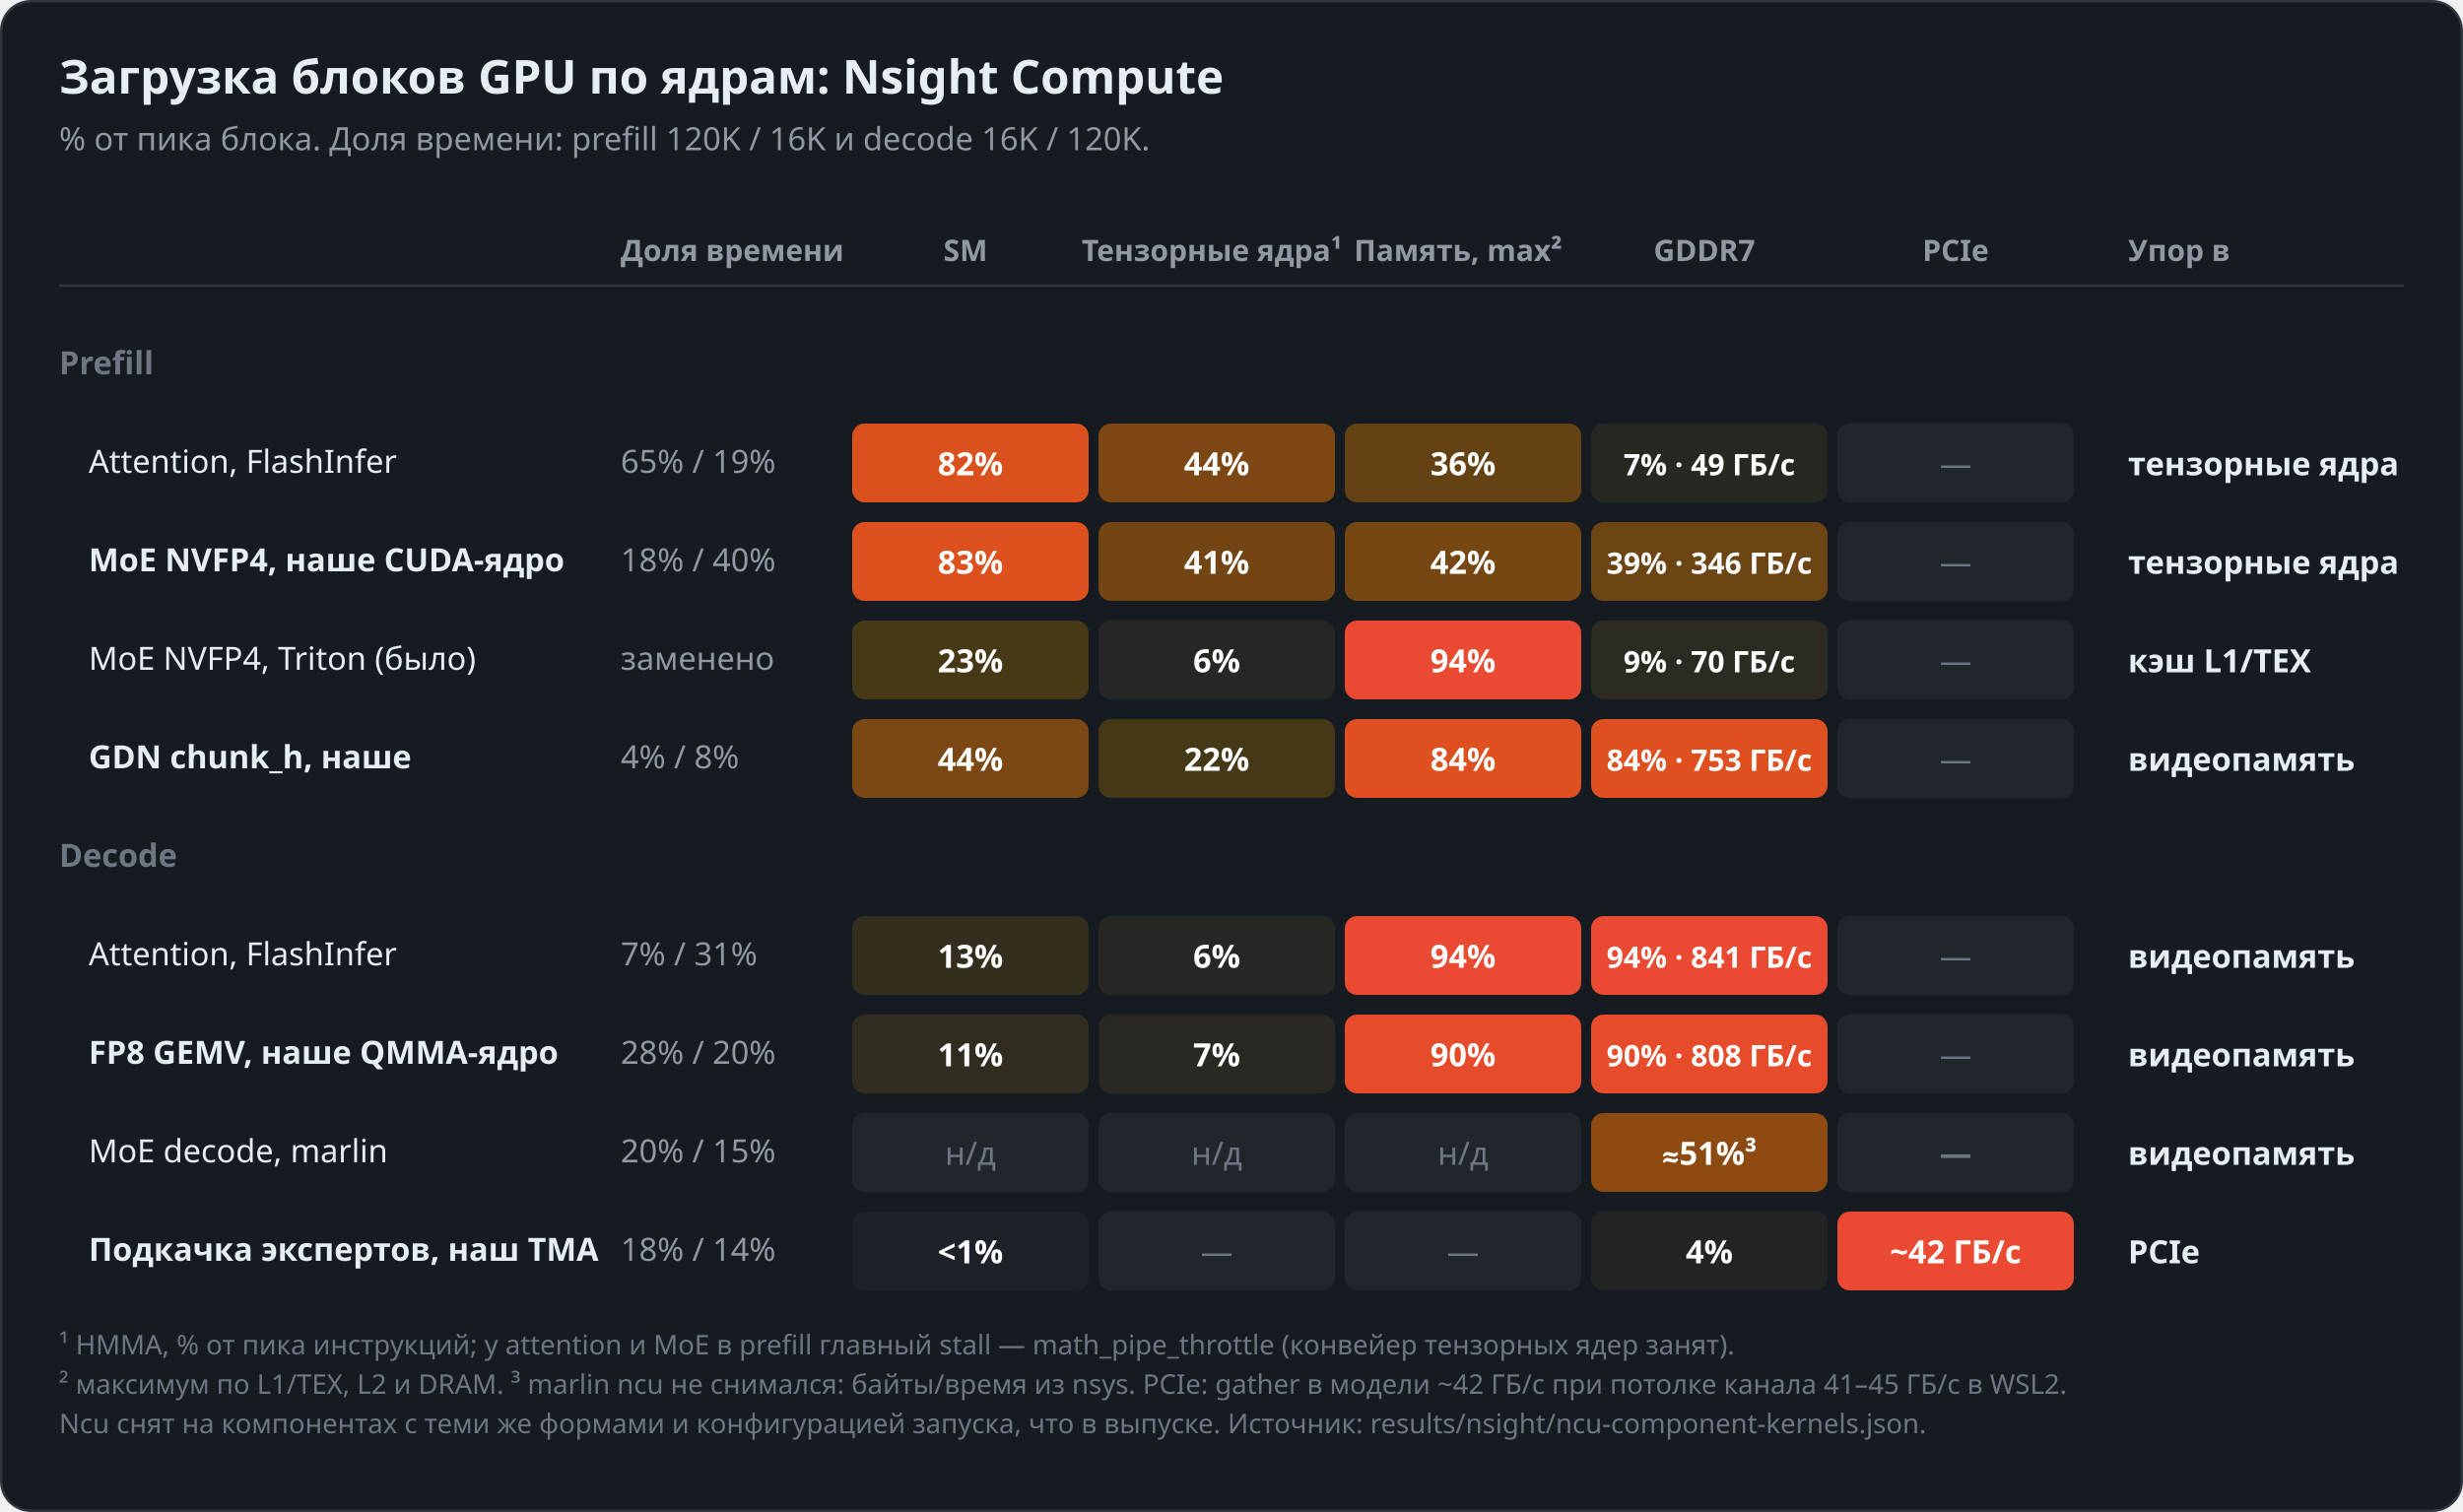
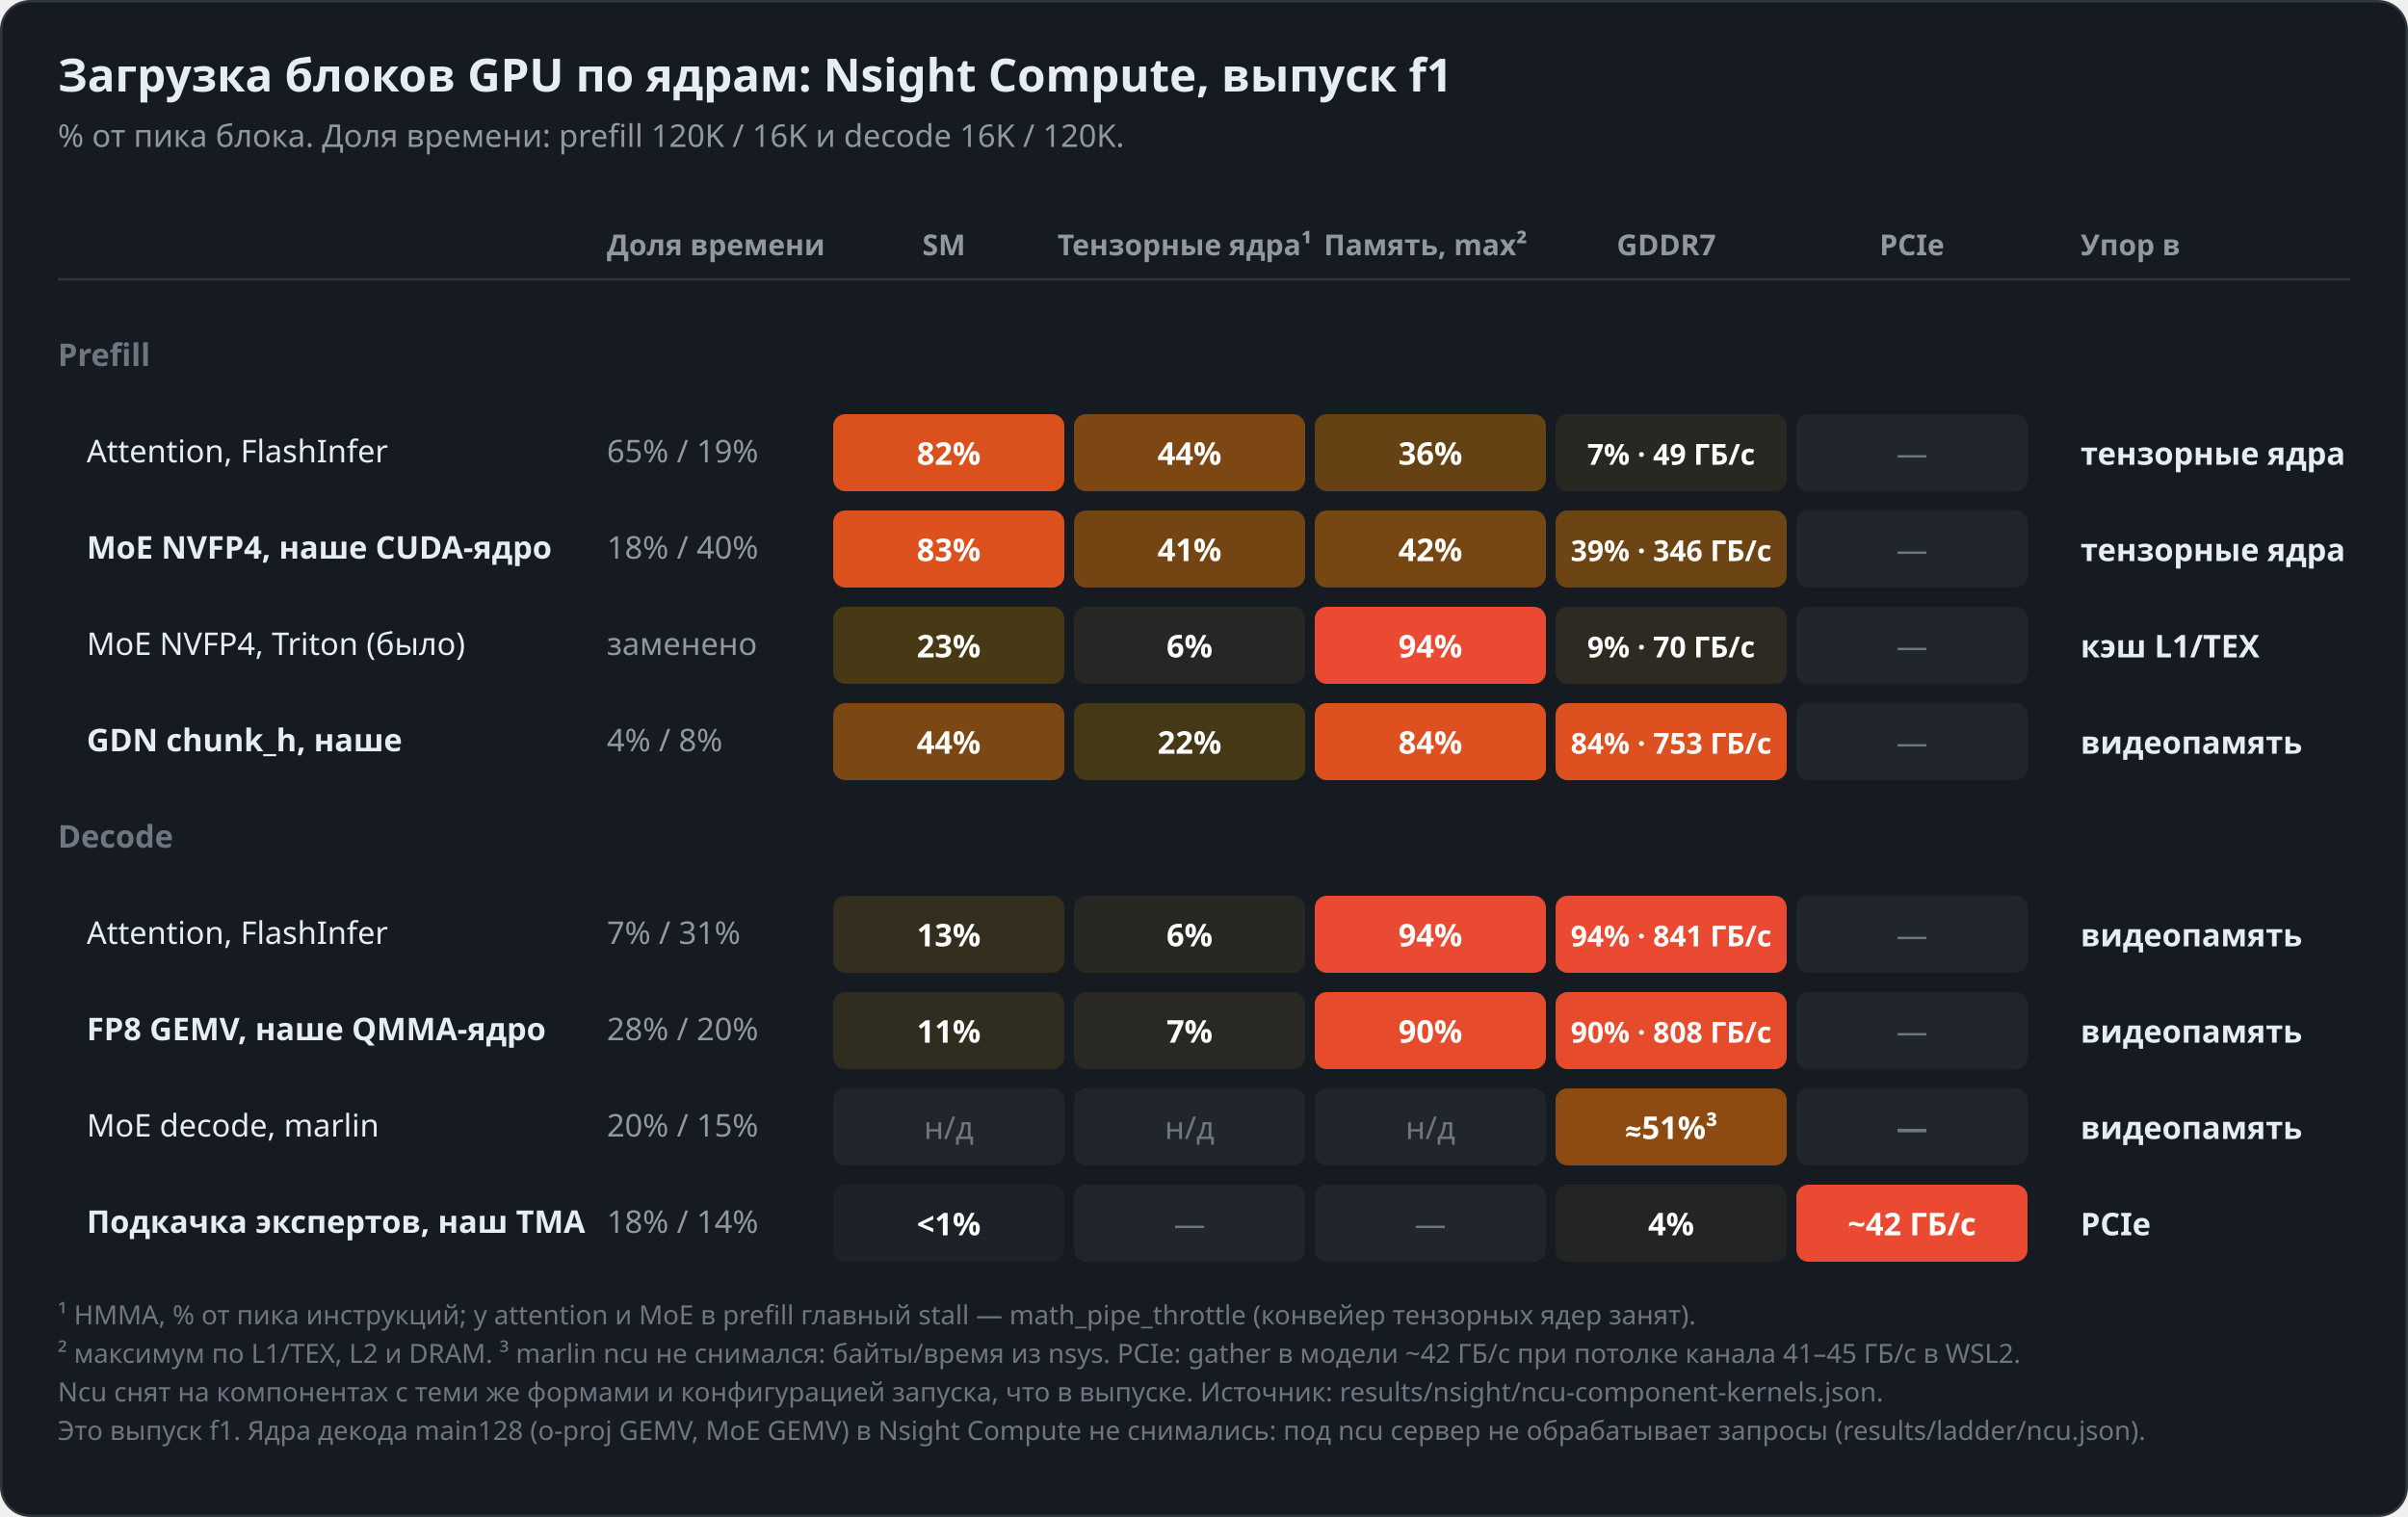
- <svg xmlns="http://www.w3.org/2000/svg" width="1000" height="614" viewBox="0 0 1000 614" font-family="-apple-system,BlinkMacSystemFont,'Segoe UI','Noto Sans',Helvetica,Arial,sans-serif" role="img" aria-label="Загрузка блоков GPU по ядрам: Nsight Compute">
-   <rect x="0.5" y="0.5" width="999" height="613" rx="12" fill="#161b22" stroke="#30363d" />
-   <text x="24.0" y="38.0" font-size="19" fill="#e6edf3" text-anchor="start" font-weight="600">Загрузка блоков GPU по ядрам: Nsight Compute</text>
+ <svg xmlns="http://www.w3.org/2000/svg" width="1000" height="630" viewBox="0 0 1000 630" font-family="-apple-system,BlinkMacSystemFont,'Segoe UI','Noto Sans',Helvetica,Arial,sans-serif" role="img" aria-label="Загрузка блоков GPU по ядрам: Nsight Compute, выпуск f1">
+   <rect x="0.5" y="0.5" width="999" height="629" rx="12" fill="#161b22" stroke="#30363d" />
+   <text x="24.0" y="38.0" font-size="19" fill="#e6edf3" text-anchor="start" font-weight="600">Загрузка блоков GPU по ядрам: Nsight Compute, выпуск f1</text>
  <text x="24.0" y="61.0" font-size="13" fill="#9198a1" text-anchor="start">% от пика блока. Доля времени: prefill 120K / 16K и decode 16K / 120K.</text>
  <text x="252.0" y="106.0" font-size="12" fill="#9198a1" text-anchor="start" font-weight="600">Доля времени</text>
  <text x="392.0" y="106.0" font-size="12" fill="#9198a1" text-anchor="middle" font-weight="600">SM</text>
  <text x="492.0" y="106.0" font-size="12" fill="#9198a1" text-anchor="middle" font-weight="600">Тензорные ядра¹</text>
  <text x="592.0" y="106.0" font-size="12" fill="#9198a1" text-anchor="middle" font-weight="600">Память, max²</text>
  <text x="692.0" y="106.0" font-size="12" fill="#9198a1" text-anchor="middle" font-weight="600">GDDR7</text>
  <text x="794.0" y="106.0" font-size="12" fill="#9198a1" text-anchor="middle" font-weight="600">PCIe</text>
  <text x="864.0" y="106.0" font-size="12" fill="#9198a1" text-anchor="start" font-weight="600">Упор в</text>
  <line x1="24.0" y1="116.0" x2="976.0" y2="116.0" stroke="#30363d" stroke-width="1" />
  <text x="24.0" y="152.0" font-size="13" fill="#6e7681" text-anchor="start" font-weight="700">Prefill</text>
  <text x="36.0" y="192.0" font-size="13" fill="#e6edf3" text-anchor="start">Attention, FlashInfer</text>
  <text x="252.0" y="192.0" font-size="13" fill="#9198a1" text-anchor="start">65% / 19%</text>
  <rect x="346.0" y="172.0" width="96.0" height="32.0" rx="5" fill="#db511d" />
  <text x="394.0" y="193.0" font-size="13" fill="#ffffff" text-anchor="middle" font-weight="600">82%</text>
  <rect x="446.0" y="172.0" width="96.0" height="32.0" rx="5" fill="#7c4712" />
  <text x="494.0" y="193.0" font-size="13" fill="#ffffff" text-anchor="middle" font-weight="600">44%</text>
  <rect x="546.0" y="172.0" width="96.0" height="32.0" rx="5" fill="#654213" />
  <text x="594.0" y="193.0" font-size="13" fill="#ffffff" text-anchor="middle" font-weight="600">36%</text>
  <rect x="646.0" y="172.0" width="96.0" height="32.0" rx="5" fill="#282823" />
  <text x="694.0" y="193.0" font-size="12" fill="#ffffff" text-anchor="middle" font-weight="600">7% · 49 ГБ/с</text>
  <rect x="746.0" y="172.0" width="96.0" height="32.0" rx="5" fill="#21262d" />
  <text x="794.0" y="193.0" font-size="13" fill="#6e7681" text-anchor="middle">—</text>
  <text x="864.0" y="193.0" font-size="13" fill="#e6edf3" text-anchor="start" font-weight="600">тензорные ядра</text>
  <text x="36.0" y="232.0" font-size="13" fill="#e6edf3" text-anchor="start" font-weight="600">MoE NVFP4, наше CUDA-ядро</text>
  <text x="252.0" y="232.0" font-size="13" fill="#9198a1" text-anchor="start">18% / 40%</text>
  <rect x="346.0" y="212.0" width="96.0" height="32.0" rx="5" fill="#dc511e" />
  <text x="394.0" y="233.0" font-size="13" fill="#ffffff" text-anchor="middle" font-weight="600">83%</text>
  <rect x="446.0" y="212.0" width="96.0" height="32.0" rx="5" fill="#734513" />
  <text x="494.0" y="233.0" font-size="13" fill="#ffffff" text-anchor="middle" font-weight="600">41%</text>
  <rect x="546.0" y="212.0" width="96.0" height="32.0" rx="5" fill="#764613" />
  <text x="594.0" y="233.0" font-size="13" fill="#ffffff" text-anchor="middle" font-weight="600">42%</text>
  <rect x="646.0" y="212.0" width="96.0" height="32.0" rx="5" fill="#6d4413" />
  <text x="694.0" y="233.0" font-size="12" fill="#ffffff" text-anchor="middle" font-weight="600">39% · 346 ГБ/с</text>
  <rect x="746.0" y="212.0" width="96.0" height="32.0" rx="5" fill="#21262d" />
  <text x="794.0" y="233.0" font-size="13" fill="#6e7681" text-anchor="middle">—</text>
  <text x="864.0" y="233.0" font-size="13" fill="#e6edf3" text-anchor="start" font-weight="600">тензорные ядра</text>
  <text x="36.0" y="272.0" font-size="13" fill="#e6edf3" text-anchor="start">MoE NVFP4, Triton (было)</text>
  <text x="252.0" y="272.0" font-size="13" fill="#9198a1" text-anchor="start">заменено</text>
  <rect x="346.0" y="252.0" width="96.0" height="32.0" rx="5" fill="#473915" />
  <text x="394.0" y="273.0" font-size="13" fill="#ffffff" text-anchor="middle" font-weight="600">23%</text>
  <rect x="446.0" y="252.0" width="96.0" height="32.0" rx="5" fill="#262724" />
  <text x="494.0" y="273.0" font-size="13" fill="#ffffff" text-anchor="middle" font-weight="600">6%</text>
  <rect x="546.0" y="252.0" width="96.0" height="32.0" rx="5" fill="#ea4932" />
  <text x="594.0" y="273.0" font-size="13" fill="#ffffff" text-anchor="middle" font-weight="600">94%</text>
  <rect x="646.0" y="252.0" width="96.0" height="32.0" rx="5" fill="#2d2a21" />
  <text x="694.0" y="273.0" font-size="12" fill="#ffffff" text-anchor="middle" font-weight="600">9% · 70 ГБ/с</text>
  <rect x="746.0" y="252.0" width="96.0" height="32.0" rx="5" fill="#21262d" />
  <text x="794.0" y="273.0" font-size="13" fill="#6e7681" text-anchor="middle">—</text>
  <text x="864.0" y="273.0" font-size="13" fill="#e6edf3" text-anchor="start" font-weight="600">кэш L1/TEX</text>
  <text x="36.0" y="312.0" font-size="13" fill="#e6edf3" text-anchor="start" font-weight="600">GDN chunk_h, наше</text>
  <text x="252.0" y="312.0" font-size="13" fill="#9198a1" text-anchor="start">4% / 8%</text>
  <rect x="346.0" y="292.0" width="96.0" height="32.0" rx="5" fill="#7b4712" />
  <text x="394.0" y="313.0" font-size="13" fill="#ffffff" text-anchor="middle" font-weight="600">44%</text>
  <rect x="446.0" y="292.0" width="96.0" height="32.0" rx="5" fill="#453816" />
  <text x="494.0" y="313.0" font-size="13" fill="#ffffff" text-anchor="middle" font-weight="600">22%</text>
  <rect x="546.0" y="292.0" width="96.0" height="32.0" rx="5" fill="#de5020" />
  <text x="594.0" y="313.0" font-size="13" fill="#ffffff" text-anchor="middle" font-weight="600">84%</text>
  <rect x="646.0" y="292.0" width="96.0" height="32.0" rx="5" fill="#de5020" />
  <text x="694.0" y="313.0" font-size="12" fill="#ffffff" text-anchor="middle" font-weight="600">84% · 753 ГБ/с</text>
  <rect x="746.0" y="292.0" width="96.0" height="32.0" rx="5" fill="#21262d" />
  <text x="794.0" y="313.0" font-size="13" fill="#6e7681" text-anchor="middle">—</text>
  <text x="864.0" y="313.0" font-size="13" fill="#e6edf3" text-anchor="start" font-weight="600">видеопамять</text>
  <text x="24.0" y="352.0" font-size="13" fill="#6e7681" text-anchor="start" font-weight="700">Decode</text>
  <text x="36.0" y="392.0" font-size="13" fill="#e6edf3" text-anchor="start">Attention, FlashInfer</text>
  <text x="252.0" y="392.0" font-size="13" fill="#9198a1" text-anchor="start">7% / 31%</text>
  <rect x="346.0" y="372.0" width="96.0" height="32.0" rx="5" fill="#342e1e" />
  <text x="394.0" y="393.0" font-size="13" fill="#ffffff" text-anchor="middle" font-weight="600">13%</text>
  <rect x="446.0" y="372.0" width="96.0" height="32.0" rx="5" fill="#272723" />
  <text x="494.0" y="393.0" font-size="13" fill="#ffffff" text-anchor="middle" font-weight="600">6%</text>
  <rect x="546.0" y="372.0" width="96.0" height="32.0" rx="5" fill="#ea4932" />
  <text x="594.0" y="393.0" font-size="13" fill="#ffffff" text-anchor="middle" font-weight="600">94%</text>
  <rect x="646.0" y="372.0" width="96.0" height="32.0" rx="5" fill="#ea4932" />
  <text x="694.0" y="393.0" font-size="12" fill="#ffffff" text-anchor="middle" font-weight="600">94% · 841 ГБ/с</text>
  <rect x="746.0" y="372.0" width="96.0" height="32.0" rx="5" fill="#21262d" />
  <text x="794.0" y="393.0" font-size="13" fill="#6e7681" text-anchor="middle">—</text>
  <text x="864.0" y="393.0" font-size="13" fill="#e6edf3" text-anchor="start" font-weight="600">видеопамять</text>
  <text x="36.0" y="432.0" font-size="13" fill="#e6edf3" text-anchor="start" font-weight="600">FP8 GEMV, наше QMMA-ядро</text>
  <text x="252.0" y="432.0" font-size="13" fill="#9198a1" text-anchor="start">28% / 20%</text>
  <rect x="346.0" y="412.0" width="96.0" height="32.0" rx="5" fill="#302c1f" />
  <text x="394.0" y="433.0" font-size="13" fill="#ffffff" text-anchor="middle" font-weight="600">11%</text>
  <rect x="446.0" y="412.0" width="96.0" height="32.0" rx="5" fill="#292823" />
  <text x="494.0" y="433.0" font-size="13" fill="#ffffff" text-anchor="middle" font-weight="600">7%</text>
  <rect x="546.0" y="412.0" width="96.0" height="32.0" rx="5" fill="#e64c2b" />
  <text x="594.0" y="433.0" font-size="13" fill="#ffffff" text-anchor="middle" font-weight="600">90%</text>
  <rect x="646.0" y="412.0" width="96.0" height="32.0" rx="5" fill="#e64c2b" />
  <text x="694.0" y="433.0" font-size="12" fill="#ffffff" text-anchor="middle" font-weight="600">90% · 808 ГБ/с</text>
  <rect x="746.0" y="412.0" width="96.0" height="32.0" rx="5" fill="#21262d" />
  <text x="794.0" y="433.0" font-size="13" fill="#6e7681" text-anchor="middle">—</text>
  <text x="864.0" y="433.0" font-size="13" fill="#e6edf3" text-anchor="start" font-weight="600">видеопамять</text>
  <text x="36.0" y="472.0" font-size="13" fill="#e6edf3" text-anchor="start">MoE decode, marlin</text>
  <text x="252.0" y="472.0" font-size="13" fill="#9198a1" text-anchor="start">20% / 15%</text>
  <rect x="346.0" y="452.0" width="96.0" height="32.0" rx="5" fill="#21262d" />
  <text x="394.0" y="473.0" font-size="13" fill="#6e7681" text-anchor="middle">н/д</text>
  <rect x="446.0" y="452.0" width="96.0" height="32.0" rx="5" fill="#21262d" />
  <text x="494.0" y="473.0" font-size="13" fill="#6e7681" text-anchor="middle">н/д</text>
  <rect x="546.0" y="452.0" width="96.0" height="32.0" rx="5" fill="#21262d" />
  <text x="594.0" y="473.0" font-size="13" fill="#6e7681" text-anchor="middle">н/д</text>
  <rect x="646.0" y="452.0" width="96.0" height="32.0" rx="5" fill="#8d4b12" />
  <text x="694.0" y="473.0" font-size="13" fill="#ffffff" text-anchor="middle" font-weight="600">≈51%³</text>
  <rect x="746.0" y="452.0" width="96.0" height="32.0" rx="5" fill="#21262d" />
  <text x="794.0" y="473.0" font-size="13" fill="#6e7681" text-anchor="middle" font-weight="600">—</text>
  <text x="864.0" y="473.0" font-size="13" fill="#e6edf3" text-anchor="start" font-weight="600">видеопамять</text>
  <text x="36.0" y="512.0" font-size="13" fill="#e6edf3" text-anchor="start" font-weight="600">Подкачка экспертов, наш TMA</text>
  <text x="252.0" y="512.0" font-size="13" fill="#9198a1" text-anchor="start">18% / 14%</text>
  <rect x="346.0" y="492.0" width="96.0" height="32.0" rx="5" fill="#1d2128" />
  <text x="394.0" y="513.0" font-size="13" fill="#ffffff" text-anchor="middle" font-weight="600">&lt;1%</text>
  <rect x="446.0" y="492.0" width="96.0" height="32.0" rx="5" fill="#21262d" />
  <text x="494.0" y="513.0" font-size="13" fill="#6e7681" text-anchor="middle">—</text>
  <rect x="546.0" y="492.0" width="96.0" height="32.0" rx="5" fill="#21262d" />
  <text x="594.0" y="513.0" font-size="13" fill="#6e7681" text-anchor="middle">—</text>
  <rect x="646.0" y="492.0" width="96.0" height="32.0" rx="5" fill="#232525" />
  <text x="694.0" y="513.0" font-size="13" fill="#ffffff" text-anchor="middle" font-weight="600">4%</text>
  <rect x="746.0" y="492.0" width="96.0" height="32.0" rx="5" fill="#e94a31" />
  <text x="794.0" y="513.0" font-size="13" fill="#ffffff" text-anchor="middle" font-weight="600">~42 ГБ/с</text>
  <text x="864.0" y="513.0" font-size="13" fill="#e6edf3" text-anchor="start" font-weight="600">PCIe</text>
  <text x="24.0" y="550.0" font-size="11" fill="#6e7681" text-anchor="start">¹ HMMA, % от пика инструкций; у attention и MoE в prefill главный stall — math_pipe_throttle (конвейер тензорных ядер занят).</text>
  <text x="24.0" y="566.0" font-size="11" fill="#6e7681" text-anchor="start">² максимум по L1/TEX, L2 и DRAM.  ³ marlin ncu не снимался: байты/время из nsys.  PCIe: gather в модели ~42 ГБ/с при потолке канала 41–45 ГБ/с в WSL2.</text>
  <text x="24.0" y="582.0" font-size="11" fill="#6e7681" text-anchor="start">Ncu снят на компонентах с теми же формами и конфигурацией запуска, что в выпуске. Источник: results/nsight/ncu-component-kernels.json.</text>
+   <text x="24.0" y="598.0" font-size="11" fill="#6e7681" text-anchor="start">Это выпуск f1. Ядра декода main128 (o-proj GEMV, MoE GEMV) в Nsight Compute не снимались: под ncu сервер не обрабатывает запросы (results/ladder/ncu.json).</text>
</svg>
